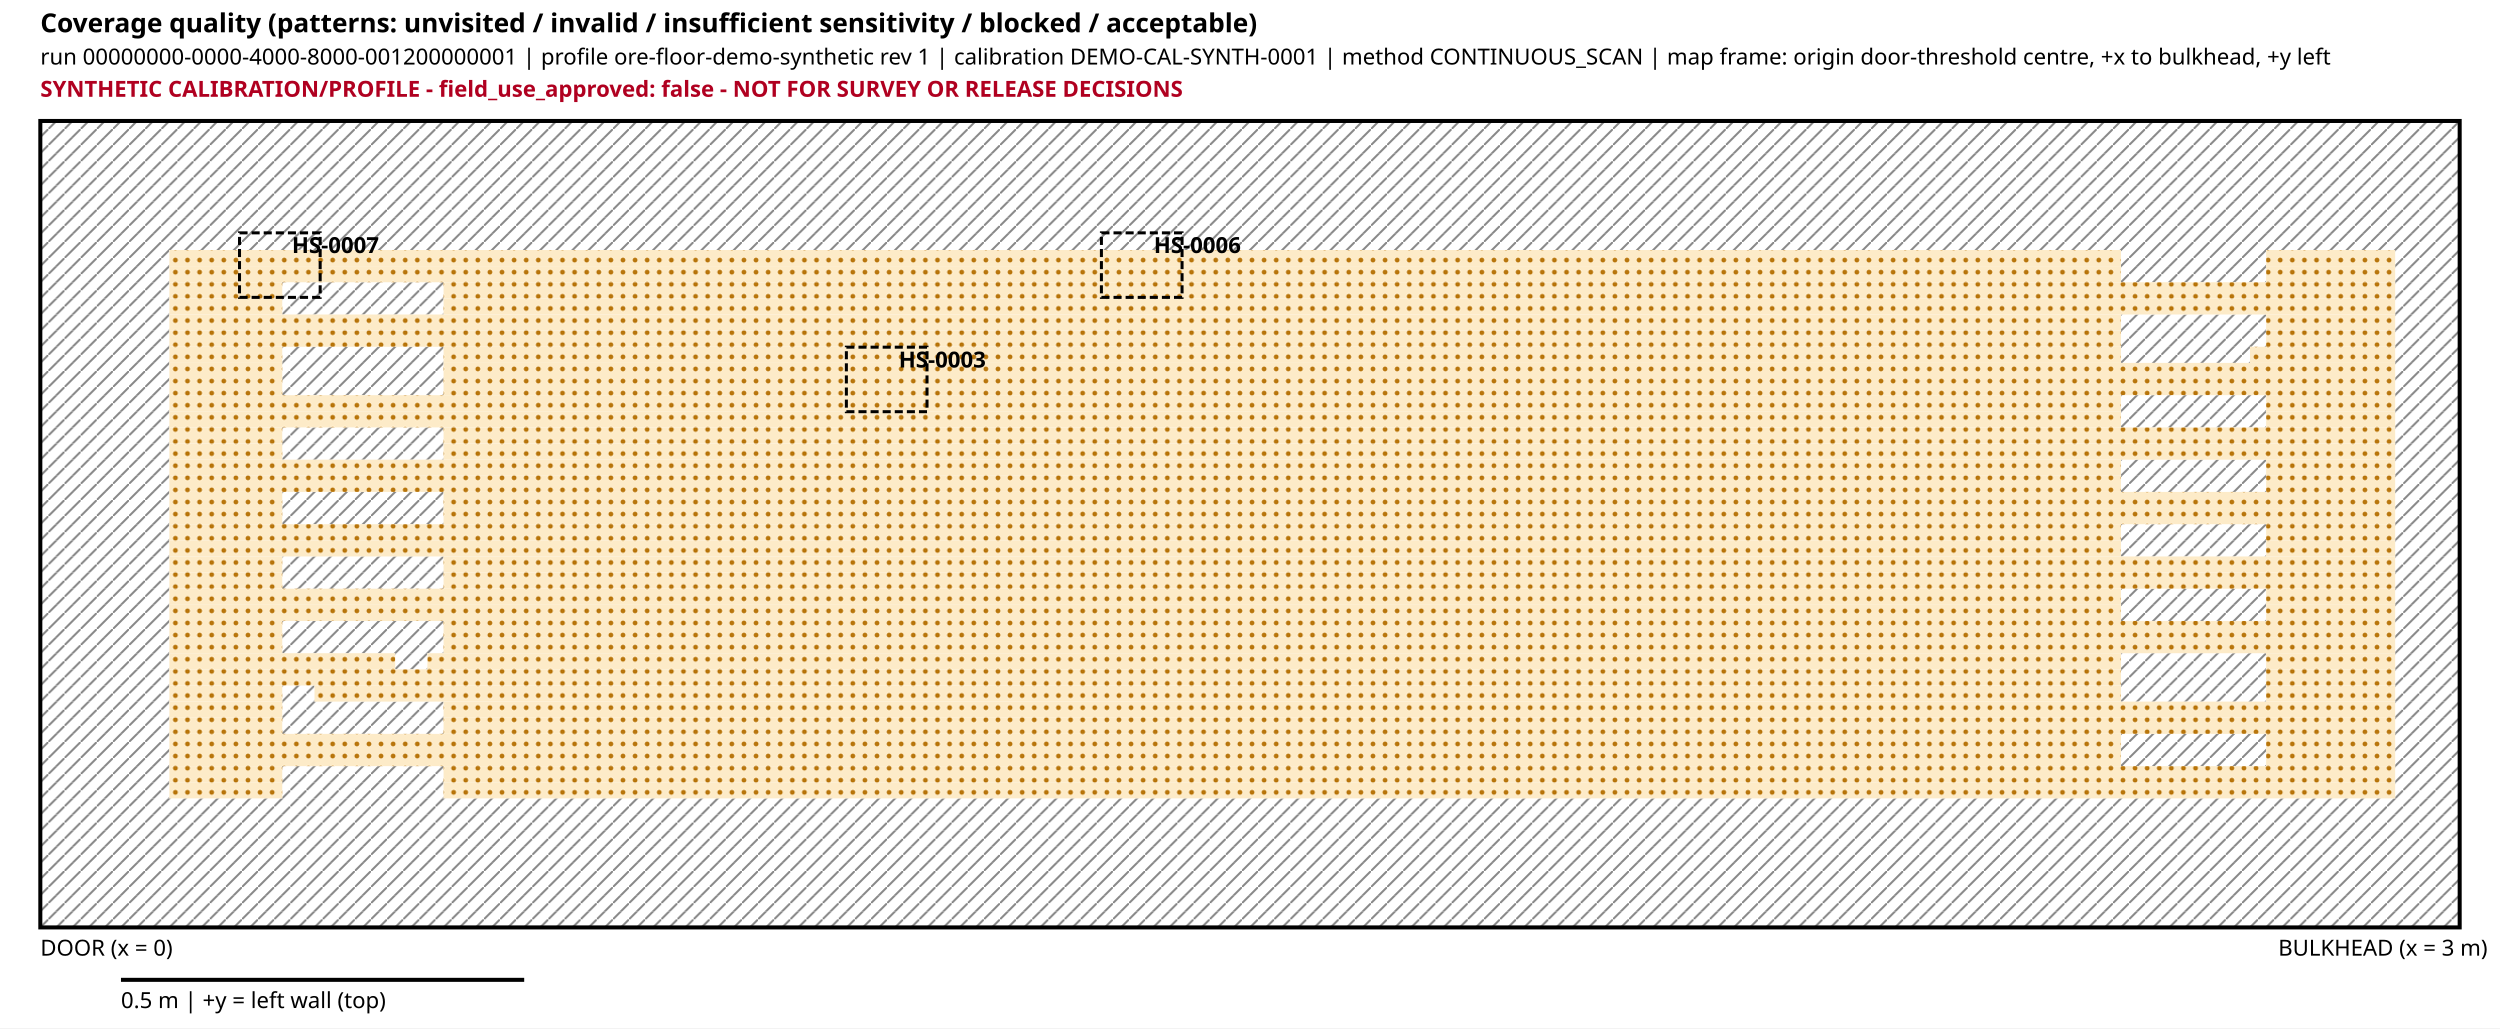
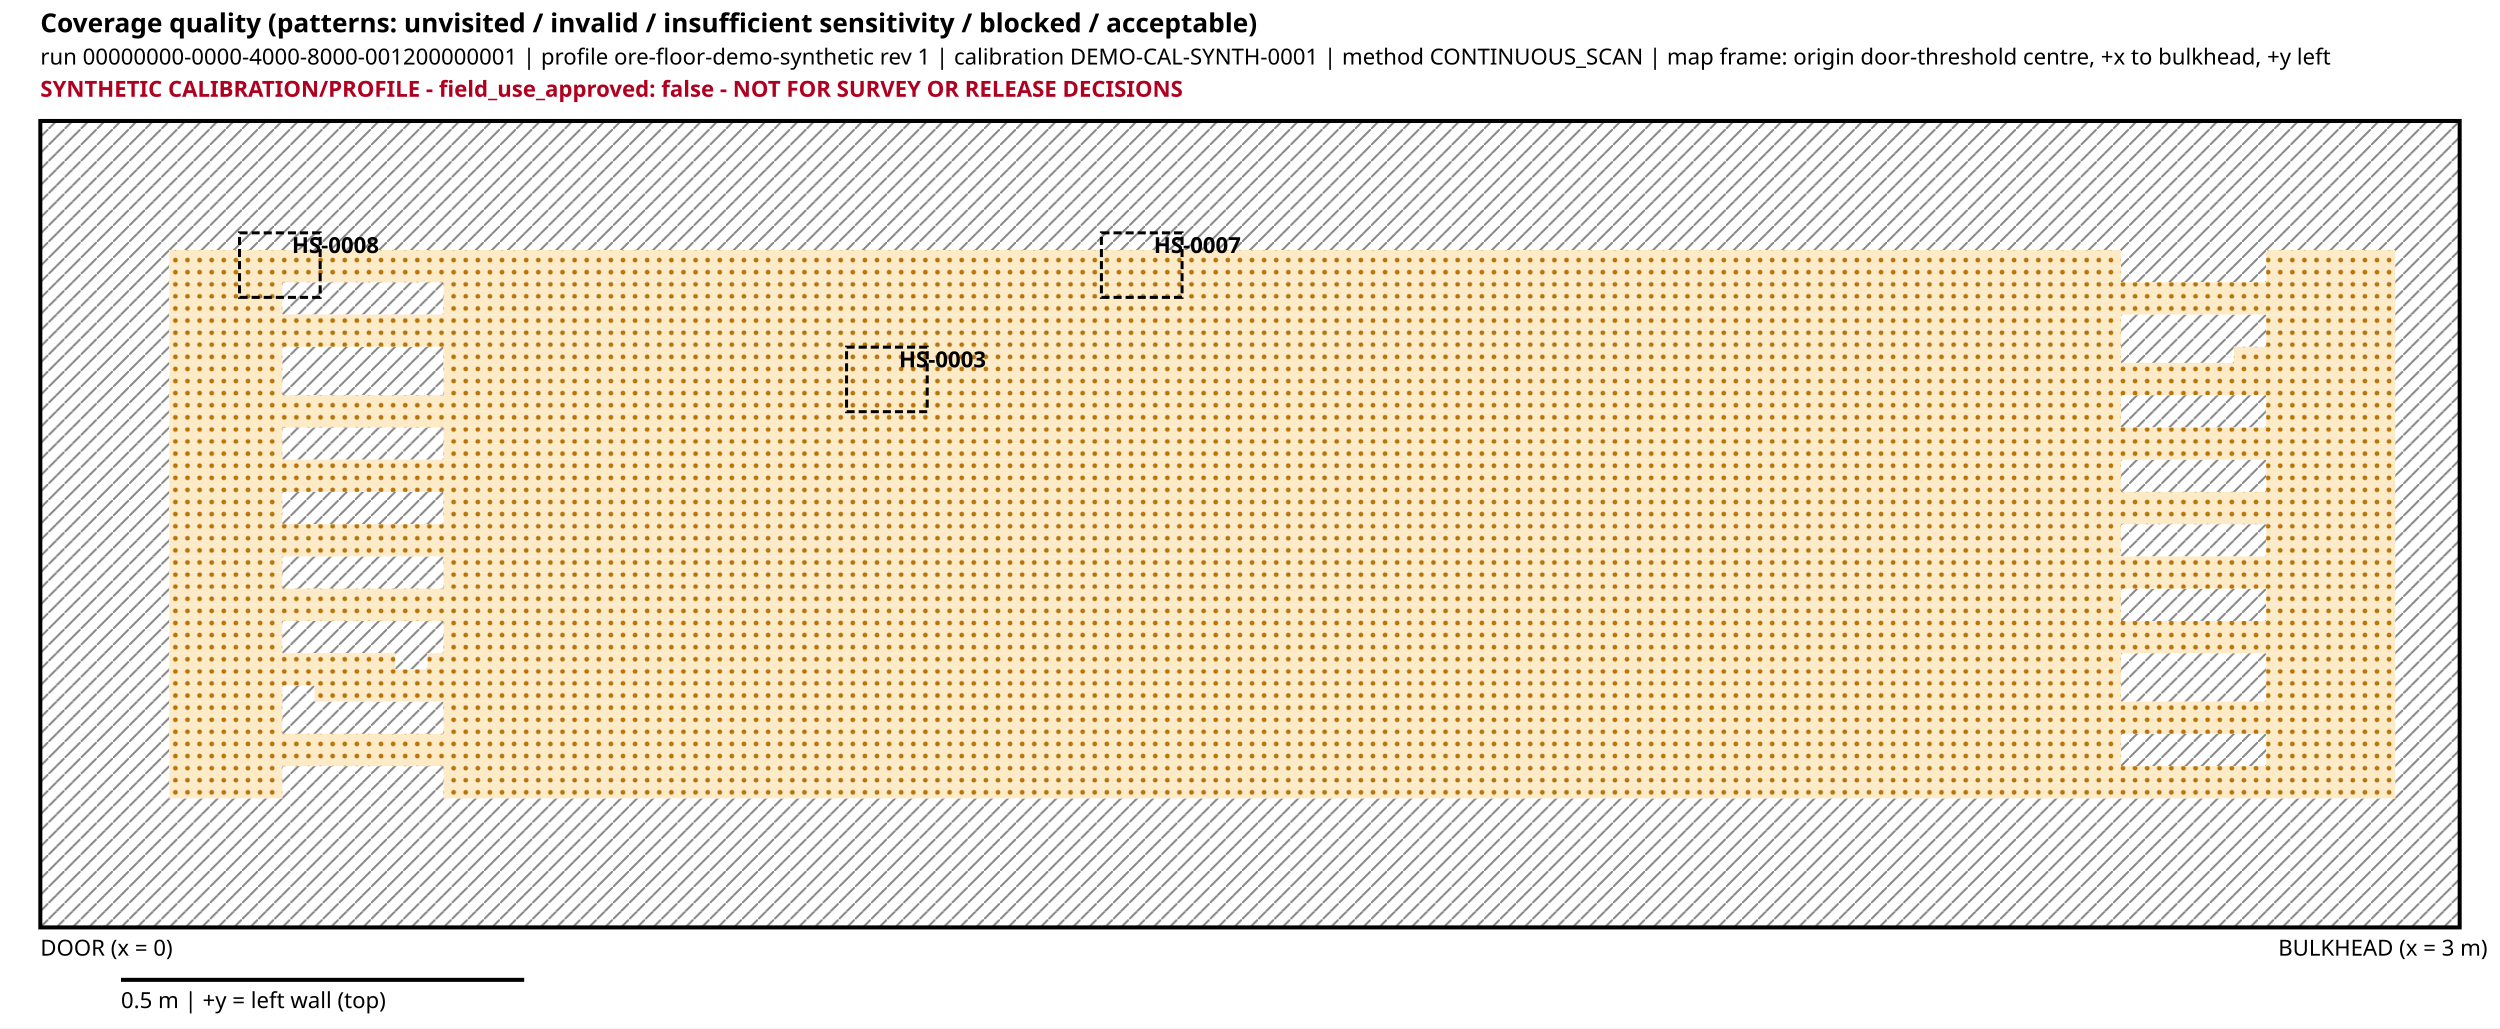
<svg xmlns="http://www.w3.org/2000/svg" width="1240" height="510" viewBox="0 0 1240 510" font-family="sans-serif" font-size="11">
  <defs>
    <pattern id="p-UNVISITED" width="8" height="8" patternUnits="userSpaceOnUse">
      <rect width="8" height="8" fill="#fff" />
      <path d="M0 8L8 0" stroke="#888" stroke-width="1" />
    </pattern>
    <pattern id="p-INVALID_DATA" width="8" height="8" patternUnits="userSpaceOnUse">
      <rect width="8" height="8" fill="#f6d5d5" />
      <path d="M0 0L8 8M0 8L8 0" stroke="#c83c3c" stroke-width="1" />
    </pattern>
    <pattern id="p-INSUFFICIENT_SENSITIVITY" width="6" height="6" patternUnits="userSpaceOnUse">
      <rect width="6" height="6" fill="#fdebc8" />
      <circle cx="3" cy="3" r="1.2" fill="#b9770e" />
    </pattern>
    <pattern id="p-BLOCKED" width="8" height="8" patternUnits="userSpaceOnUse">
      <rect width="8" height="8" fill="#e4dcf0" />
      <path d="M0 4H8" stroke="#785aa0" stroke-width="2" />
    </pattern>
    <pattern id="p-EXCLUDED" width="8" height="8" patternUnits="userSpaceOnUse">
      <rect width="8" height="8" fill="#5a5a5a" />
    </pattern>
    <pattern id="p-ACCEPTABLE" width="8" height="8" patternUnits="userSpaceOnUse">
      <rect width="8" height="8" fill="#2e8b57" />
    </pattern>
  </defs>
  <rect width="1240" height="510" fill="#fff" />
  <text x="20" y="16" font-size="13" font-weight="bold">Coverage quality (patterns: unvisited / invalid / insufficient sensitivity / blocked / acceptable)</text>
  <text x="20" y="32">run 00000000-0000-4000-8000-001200000001 | profile ore-floor-demo-synthetic rev 1 | calibration DEMO-CAL-SYNTH-0001 | method CONTINUOUS_SCAN | map frame: origin door-threshold centre, +x to bulkhead, +y left</text>
  <text x="20" y="48" fill="#b00020" font-weight="bold">SYNTHETIC CALIBRATION/PROFILE - field_use_approved: false - NOT FOR SURVEY OR RELEASE DECISIONS</text>
  <rect x="20.0" y="452.0" width="1200.0" height="8.0" fill="url(#p-UNVISITED)" />
  <rect x="20.0" y="444.0" width="1200.0" height="8.0" fill="url(#p-UNVISITED)" />
  <rect x="20.0" y="436.0" width="1200.0" height="8.0" fill="url(#p-UNVISITED)" />
  <rect x="20.0" y="428.0" width="1200.0" height="8.0" fill="url(#p-UNVISITED)" />
  <rect x="20.0" y="420.0" width="1200.0" height="8.0" fill="url(#p-UNVISITED)" />
  <rect x="20.0" y="412.0" width="1200.0" height="8.0" fill="url(#p-UNVISITED)" />
  <rect x="20.0" y="404.0" width="1200.0" height="8.0" fill="url(#p-UNVISITED)" />
  <rect x="20.0" y="396.0" width="1200.0" height="8.0" fill="url(#p-UNVISITED)" />
  <rect x="20.0" y="388.0" width="64.0" height="8.0" fill="url(#p-UNVISITED)" />
  <rect x="140.0" y="388.0" width="80.0" height="8.0" fill="url(#p-UNVISITED)" />
  <rect x="1188.0" y="388.0" width="32.0" height="8.0" fill="url(#p-UNVISITED)" />
  <rect x="20.0" y="380.0" width="64.0" height="8.0" fill="url(#p-UNVISITED)" />
  <rect x="140.0" y="380.0" width="80.0" height="8.0" fill="url(#p-UNVISITED)" />
  <rect x="1188.0" y="380.0" width="32.0" height="8.0" fill="url(#p-UNVISITED)" />
  <rect x="20.0" y="372.0" width="64.0" height="8.0" fill="url(#p-UNVISITED)" />
  <rect x="1052.0" y="372.0" width="72.0" height="8.0" fill="url(#p-UNVISITED)" />
  <rect x="1188.0" y="372.0" width="32.0" height="8.0" fill="url(#p-UNVISITED)" />
  <rect x="20.0" y="364.0" width="64.0" height="8.0" fill="url(#p-UNVISITED)" />
  <rect x="1052.0" y="364.0" width="72.0" height="8.0" fill="url(#p-UNVISITED)" />
  <rect x="1188.0" y="364.0" width="32.0" height="8.0" fill="url(#p-UNVISITED)" />
  <rect x="20.0" y="356.0" width="64.0" height="8.0" fill="url(#p-UNVISITED)" />
  <rect x="140.0" y="356.0" width="80.0" height="8.0" fill="url(#p-UNVISITED)" />
  <rect x="1188.0" y="356.0" width="32.0" height="8.0" fill="url(#p-UNVISITED)" />
  <rect x="20.0" y="348.0" width="64.0" height="8.0" fill="url(#p-UNVISITED)" />
  <rect x="140.0" y="348.0" width="80.0" height="8.0" fill="url(#p-UNVISITED)" />
  <rect x="1188.0" y="348.0" width="32.0" height="8.0" fill="url(#p-UNVISITED)" />
  <rect x="20.0" y="340.0" width="64.0" height="8.0" fill="url(#p-UNVISITED)" />
  <rect x="140.0" y="340.0" width="16.0" height="8.0" fill="url(#p-UNVISITED)" />
  <rect x="1052.0" y="340.0" width="72.0" height="8.0" fill="url(#p-UNVISITED)" />
  <rect x="1188.0" y="340.0" width="32.0" height="8.0" fill="url(#p-UNVISITED)" />
  <rect x="20.0" y="332.0" width="64.0" height="8.0" fill="url(#p-UNVISITED)" />
  <rect x="1052.0" y="332.0" width="72.0" height="8.0" fill="url(#p-UNVISITED)" />
  <rect x="1188.0" y="332.0" width="32.0" height="8.0" fill="url(#p-UNVISITED)" />
  <rect x="20.0" y="324.0" width="64.0" height="8.0" fill="url(#p-UNVISITED)" />
  <rect x="196.0" y="324.0" width="16.0" height="8.0" fill="url(#p-UNVISITED)" />
  <rect x="1052.0" y="324.0" width="72.0" height="8.0" fill="url(#p-UNVISITED)" />
  <rect x="1188.0" y="324.0" width="32.0" height="8.0" fill="url(#p-UNVISITED)" />
  <rect x="20.0" y="316.0" width="64.0" height="8.0" fill="url(#p-UNVISITED)" />
  <rect x="140.0" y="316.0" width="80.0" height="8.0" fill="url(#p-UNVISITED)" />
  <rect x="1188.0" y="316.0" width="32.0" height="8.0" fill="url(#p-UNVISITED)" />
  <rect x="20.0" y="308.0" width="64.0" height="8.0" fill="url(#p-UNVISITED)" />
  <rect x="140.0" y="308.0" width="80.0" height="8.0" fill="url(#p-UNVISITED)" />
  <rect x="1188.0" y="308.0" width="32.0" height="8.0" fill="url(#p-UNVISITED)" />
  <rect x="20.0" y="300.0" width="64.0" height="8.0" fill="url(#p-UNVISITED)" />
  <rect x="1052.0" y="300.0" width="72.0" height="8.0" fill="url(#p-UNVISITED)" />
  <rect x="1188.0" y="300.0" width="32.0" height="8.0" fill="url(#p-UNVISITED)" />
  <rect x="20.0" y="292.0" width="64.0" height="8.0" fill="url(#p-UNVISITED)" />
  <rect x="1052.0" y="292.0" width="72.0" height="8.0" fill="url(#p-UNVISITED)" />
  <rect x="1188.0" y="292.0" width="32.0" height="8.0" fill="url(#p-UNVISITED)" />
  <rect x="20.0" y="284.0" width="64.0" height="8.0" fill="url(#p-UNVISITED)" />
  <rect x="140.0" y="284.0" width="80.0" height="8.0" fill="url(#p-UNVISITED)" />
  <rect x="1188.0" y="284.0" width="32.0" height="8.0" fill="url(#p-UNVISITED)" />
  <rect x="20.0" y="276.0" width="64.0" height="8.0" fill="url(#p-UNVISITED)" />
  <rect x="140.0" y="276.0" width="80.0" height="8.0" fill="url(#p-UNVISITED)" />
  <rect x="1188.0" y="276.0" width="32.0" height="8.0" fill="url(#p-UNVISITED)" />
  <rect x="20.0" y="268.0" width="64.0" height="8.0" fill="url(#p-UNVISITED)" />
  <rect x="1052.0" y="268.0" width="72.0" height="8.0" fill="url(#p-UNVISITED)" />
  <rect x="1188.0" y="268.0" width="32.0" height="8.0" fill="url(#p-UNVISITED)" />
  <rect x="20.0" y="260.0" width="64.0" height="8.0" fill="url(#p-UNVISITED)" />
  <rect x="1052.0" y="260.0" width="72.0" height="8.0" fill="url(#p-UNVISITED)" />
  <rect x="1188.0" y="260.0" width="32.0" height="8.0" fill="url(#p-UNVISITED)" />
  <rect x="20.0" y="252.0" width="64.0" height="8.0" fill="url(#p-UNVISITED)" />
  <rect x="140.0" y="252.0" width="80.0" height="8.0" fill="url(#p-UNVISITED)" />
  <rect x="1188.0" y="252.0" width="32.0" height="8.0" fill="url(#p-UNVISITED)" />
  <rect x="20.0" y="244.0" width="64.0" height="8.0" fill="url(#p-UNVISITED)" />
  <rect x="140.0" y="244.0" width="80.0" height="8.0" fill="url(#p-UNVISITED)" />
  <rect x="1188.0" y="244.0" width="32.0" height="8.0" fill="url(#p-UNVISITED)" />
  <rect x="20.0" y="236.0" width="64.0" height="8.0" fill="url(#p-UNVISITED)" />
  <rect x="1052.0" y="236.0" width="72.0" height="8.0" fill="url(#p-UNVISITED)" />
  <rect x="1188.0" y="236.0" width="32.0" height="8.0" fill="url(#p-UNVISITED)" />
  <rect x="20.0" y="228.0" width="64.0" height="8.0" fill="url(#p-UNVISITED)" />
  <rect x="1052.0" y="228.0" width="72.0" height="8.0" fill="url(#p-UNVISITED)" />
  <rect x="1188.0" y="228.0" width="32.0" height="8.0" fill="url(#p-UNVISITED)" />
  <rect x="20.0" y="220.0" width="64.0" height="8.0" fill="url(#p-UNVISITED)" />
  <rect x="140.0" y="220.0" width="80.0" height="8.0" fill="url(#p-UNVISITED)" />
  <rect x="1188.0" y="220.0" width="32.0" height="8.0" fill="url(#p-UNVISITED)" />
  <rect x="20.0" y="212.0" width="64.0" height="8.0" fill="url(#p-UNVISITED)" />
  <rect x="140.0" y="212.0" width="80.0" height="8.0" fill="url(#p-UNVISITED)" />
  <rect x="1188.0" y="212.0" width="32.0" height="8.0" fill="url(#p-UNVISITED)" />
  <rect x="20.0" y="204.0" width="64.0" height="8.0" fill="url(#p-UNVISITED)" />
  <rect x="1052.0" y="204.0" width="72.0" height="8.0" fill="url(#p-UNVISITED)" />
  <rect x="1188.0" y="204.0" width="32.0" height="8.0" fill="url(#p-UNVISITED)" />
  <rect x="20.0" y="196.0" width="64.0" height="8.0" fill="url(#p-UNVISITED)" />
  <rect x="1052.0" y="196.0" width="72.0" height="8.0" fill="url(#p-UNVISITED)" />
  <rect x="1188.0" y="196.0" width="32.0" height="8.0" fill="url(#p-UNVISITED)" />
  <rect x="20.0" y="188.0" width="64.0" height="8.0" fill="url(#p-UNVISITED)" />
  <rect x="140.0" y="188.0" width="80.0" height="8.0" fill="url(#p-UNVISITED)" />
  <rect x="1188.0" y="188.0" width="32.0" height="8.0" fill="url(#p-UNVISITED)" />
  <rect x="20.0" y="180.0" width="64.0" height="8.0" fill="url(#p-UNVISITED)" />
  <rect x="140.0" y="180.0" width="80.0" height="8.0" fill="url(#p-UNVISITED)" />
  <rect x="1188.0" y="180.0" width="32.0" height="8.0" fill="url(#p-UNVISITED)" />
  <rect x="20.0" y="172.0" width="64.0" height="8.0" fill="url(#p-UNVISITED)" />
  <rect x="140.0" y="172.0" width="80.0" height="8.0" fill="url(#p-UNVISITED)" />
-   <rect x="1052.0" y="172.0" width="64.0" height="8.0" fill="url(#p-UNVISITED)" />
+   <rect x="1052.0" y="172.0" width="56.0" height="8.0" fill="url(#p-UNVISITED)" />
  <rect x="1188.0" y="172.0" width="32.0" height="8.0" fill="url(#p-UNVISITED)" />
  <rect x="20.0" y="164.0" width="64.0" height="8.0" fill="url(#p-UNVISITED)" />
  <rect x="1052.0" y="164.0" width="72.0" height="8.0" fill="url(#p-UNVISITED)" />
  <rect x="1188.0" y="164.0" width="32.0" height="8.0" fill="url(#p-UNVISITED)" />
  <rect x="20.0" y="156.0" width="64.0" height="8.0" fill="url(#p-UNVISITED)" />
  <rect x="1052.0" y="156.0" width="72.0" height="8.0" fill="url(#p-UNVISITED)" />
  <rect x="1188.0" y="156.0" width="32.0" height="8.0" fill="url(#p-UNVISITED)" />
  <rect x="20.0" y="148.0" width="64.0" height="8.0" fill="url(#p-UNVISITED)" />
  <rect x="140.0" y="148.0" width="80.0" height="8.0" fill="url(#p-UNVISITED)" />
  <rect x="1188.0" y="148.0" width="32.0" height="8.0" fill="url(#p-UNVISITED)" />
  <rect x="20.0" y="140.0" width="64.0" height="8.0" fill="url(#p-UNVISITED)" />
  <rect x="140.0" y="140.0" width="80.0" height="8.0" fill="url(#p-UNVISITED)" />
  <rect x="1188.0" y="140.0" width="32.0" height="8.0" fill="url(#p-UNVISITED)" />
  <rect x="20.0" y="132.0" width="64.0" height="8.0" fill="url(#p-UNVISITED)" />
  <rect x="1052.0" y="132.0" width="72.0" height="8.0" fill="url(#p-UNVISITED)" />
  <rect x="1188.0" y="132.0" width="32.0" height="8.0" fill="url(#p-UNVISITED)" />
  <rect x="20.0" y="124.0" width="64.0" height="8.0" fill="url(#p-UNVISITED)" />
  <rect x="1052.0" y="124.0" width="72.0" height="8.0" fill="url(#p-UNVISITED)" />
  <rect x="1188.0" y="124.0" width="32.0" height="8.0" fill="url(#p-UNVISITED)" />
  <rect x="20.0" y="116.0" width="1200.0" height="8.0" fill="url(#p-UNVISITED)" />
  <rect x="20.0" y="108.0" width="1200.0" height="8.0" fill="url(#p-UNVISITED)" />
  <rect x="20.0" y="100.0" width="1200.0" height="8.0" fill="url(#p-UNVISITED)" />
  <rect x="20.0" y="92.0" width="1200.0" height="8.0" fill="url(#p-UNVISITED)" />
  <rect x="20.0" y="84.0" width="1200.0" height="8.0" fill="url(#p-UNVISITED)" />
  <rect x="20.0" y="76.0" width="1200.0" height="8.0" fill="url(#p-UNVISITED)" />
  <rect x="20.0" y="68.0" width="1200.0" height="8.0" fill="url(#p-UNVISITED)" />
  <rect x="20.0" y="60.0" width="1200.0" height="8.0" fill="url(#p-UNVISITED)" />
  <rect x="84.0" y="388.0" width="56.0" height="8.0" fill="url(#p-INSUFFICIENT_SENSITIVITY)" />
  <rect x="220.0" y="388.0" width="968.0" height="8.0" fill="url(#p-INSUFFICIENT_SENSITIVITY)" />
  <rect x="84.0" y="380.0" width="56.0" height="8.0" fill="url(#p-INSUFFICIENT_SENSITIVITY)" />
  <rect x="220.0" y="380.0" width="968.0" height="8.0" fill="url(#p-INSUFFICIENT_SENSITIVITY)" />
  <rect x="84.0" y="372.0" width="968.0" height="8.0" fill="url(#p-INSUFFICIENT_SENSITIVITY)" />
  <rect x="1124.0" y="372.0" width="64.0" height="8.0" fill="url(#p-INSUFFICIENT_SENSITIVITY)" />
  <rect x="84.0" y="364.0" width="968.0" height="8.0" fill="url(#p-INSUFFICIENT_SENSITIVITY)" />
  <rect x="1124.0" y="364.0" width="64.0" height="8.0" fill="url(#p-INSUFFICIENT_SENSITIVITY)" />
  <rect x="84.0" y="356.0" width="56.0" height="8.0" fill="url(#p-INSUFFICIENT_SENSITIVITY)" />
  <rect x="220.0" y="356.0" width="968.0" height="8.0" fill="url(#p-INSUFFICIENT_SENSITIVITY)" />
  <rect x="84.0" y="348.0" width="56.0" height="8.0" fill="url(#p-INSUFFICIENT_SENSITIVITY)" />
  <rect x="220.0" y="348.0" width="968.0" height="8.0" fill="url(#p-INSUFFICIENT_SENSITIVITY)" />
  <rect x="84.0" y="340.0" width="56.0" height="8.0" fill="url(#p-INSUFFICIENT_SENSITIVITY)" />
  <rect x="156.0" y="340.0" width="896.0" height="8.0" fill="url(#p-INSUFFICIENT_SENSITIVITY)" />
  <rect x="1124.0" y="340.0" width="64.0" height="8.0" fill="url(#p-INSUFFICIENT_SENSITIVITY)" />
  <rect x="84.0" y="332.0" width="968.0" height="8.0" fill="url(#p-INSUFFICIENT_SENSITIVITY)" />
  <rect x="1124.0" y="332.0" width="64.0" height="8.0" fill="url(#p-INSUFFICIENT_SENSITIVITY)" />
  <rect x="84.0" y="324.0" width="112.0" height="8.0" fill="url(#p-INSUFFICIENT_SENSITIVITY)" />
  <rect x="212.0" y="324.0" width="840.0" height="8.0" fill="url(#p-INSUFFICIENT_SENSITIVITY)" />
  <rect x="1124.0" y="324.0" width="64.0" height="8.0" fill="url(#p-INSUFFICIENT_SENSITIVITY)" />
  <rect x="84.0" y="316.0" width="56.0" height="8.0" fill="url(#p-INSUFFICIENT_SENSITIVITY)" />
  <rect x="220.0" y="316.0" width="968.0" height="8.0" fill="url(#p-INSUFFICIENT_SENSITIVITY)" />
  <rect x="84.0" y="308.0" width="56.0" height="8.0" fill="url(#p-INSUFFICIENT_SENSITIVITY)" />
  <rect x="220.0" y="308.0" width="968.0" height="8.0" fill="url(#p-INSUFFICIENT_SENSITIVITY)" />
  <rect x="84.0" y="300.0" width="968.0" height="8.0" fill="url(#p-INSUFFICIENT_SENSITIVITY)" />
  <rect x="1124.0" y="300.0" width="64.0" height="8.0" fill="url(#p-INSUFFICIENT_SENSITIVITY)" />
  <rect x="84.0" y="292.0" width="968.0" height="8.0" fill="url(#p-INSUFFICIENT_SENSITIVITY)" />
  <rect x="1124.0" y="292.0" width="64.0" height="8.0" fill="url(#p-INSUFFICIENT_SENSITIVITY)" />
  <rect x="84.0" y="284.0" width="56.0" height="8.0" fill="url(#p-INSUFFICIENT_SENSITIVITY)" />
  <rect x="220.0" y="284.0" width="968.0" height="8.0" fill="url(#p-INSUFFICIENT_SENSITIVITY)" />
  <rect x="84.0" y="276.0" width="56.0" height="8.0" fill="url(#p-INSUFFICIENT_SENSITIVITY)" />
  <rect x="220.0" y="276.0" width="968.0" height="8.0" fill="url(#p-INSUFFICIENT_SENSITIVITY)" />
  <rect x="84.0" y="268.0" width="968.0" height="8.0" fill="url(#p-INSUFFICIENT_SENSITIVITY)" />
  <rect x="1124.0" y="268.0" width="64.0" height="8.0" fill="url(#p-INSUFFICIENT_SENSITIVITY)" />
  <rect x="84.0" y="260.0" width="968.0" height="8.0" fill="url(#p-INSUFFICIENT_SENSITIVITY)" />
  <rect x="1124.0" y="260.0" width="64.0" height="8.0" fill="url(#p-INSUFFICIENT_SENSITIVITY)" />
  <rect x="84.0" y="252.0" width="56.0" height="8.0" fill="url(#p-INSUFFICIENT_SENSITIVITY)" />
  <rect x="220.0" y="252.0" width="968.0" height="8.0" fill="url(#p-INSUFFICIENT_SENSITIVITY)" />
  <rect x="84.0" y="244.0" width="56.0" height="8.0" fill="url(#p-INSUFFICIENT_SENSITIVITY)" />
  <rect x="220.0" y="244.0" width="968.0" height="8.0" fill="url(#p-INSUFFICIENT_SENSITIVITY)" />
  <rect x="84.0" y="236.0" width="968.0" height="8.0" fill="url(#p-INSUFFICIENT_SENSITIVITY)" />
  <rect x="1124.0" y="236.0" width="64.0" height="8.0" fill="url(#p-INSUFFICIENT_SENSITIVITY)" />
  <rect x="84.0" y="228.0" width="968.0" height="8.0" fill="url(#p-INSUFFICIENT_SENSITIVITY)" />
  <rect x="1124.0" y="228.0" width="64.0" height="8.0" fill="url(#p-INSUFFICIENT_SENSITIVITY)" />
  <rect x="84.0" y="220.0" width="56.0" height="8.0" fill="url(#p-INSUFFICIENT_SENSITIVITY)" />
  <rect x="220.0" y="220.0" width="968.0" height="8.0" fill="url(#p-INSUFFICIENT_SENSITIVITY)" />
  <rect x="84.0" y="212.0" width="56.0" height="8.0" fill="url(#p-INSUFFICIENT_SENSITIVITY)" />
  <rect x="220.0" y="212.0" width="968.0" height="8.0" fill="url(#p-INSUFFICIENT_SENSITIVITY)" />
  <rect x="84.0" y="204.0" width="968.0" height="8.0" fill="url(#p-INSUFFICIENT_SENSITIVITY)" />
  <rect x="1124.0" y="204.0" width="64.0" height="8.0" fill="url(#p-INSUFFICIENT_SENSITIVITY)" />
  <rect x="84.0" y="196.0" width="968.0" height="8.0" fill="url(#p-INSUFFICIENT_SENSITIVITY)" />
  <rect x="1124.0" y="196.0" width="64.0" height="8.0" fill="url(#p-INSUFFICIENT_SENSITIVITY)" />
  <rect x="84.0" y="188.0" width="56.0" height="8.0" fill="url(#p-INSUFFICIENT_SENSITIVITY)" />
  <rect x="220.0" y="188.0" width="968.0" height="8.0" fill="url(#p-INSUFFICIENT_SENSITIVITY)" />
  <rect x="84.0" y="180.0" width="56.0" height="8.0" fill="url(#p-INSUFFICIENT_SENSITIVITY)" />
  <rect x="220.0" y="180.0" width="968.0" height="8.0" fill="url(#p-INSUFFICIENT_SENSITIVITY)" />
  <rect x="84.0" y="172.0" width="56.0" height="8.0" fill="url(#p-INSUFFICIENT_SENSITIVITY)" />
  <rect x="220.0" y="172.0" width="832.0" height="8.0" fill="url(#p-INSUFFICIENT_SENSITIVITY)" />
-   <rect x="1116.0" y="172.0" width="72.0" height="8.0" fill="url(#p-INSUFFICIENT_SENSITIVITY)" />
+   <rect x="1108.0" y="172.0" width="80.0" height="8.0" fill="url(#p-INSUFFICIENT_SENSITIVITY)" />
  <rect x="84.0" y="164.0" width="968.0" height="8.0" fill="url(#p-INSUFFICIENT_SENSITIVITY)" />
  <rect x="1124.0" y="164.0" width="64.0" height="8.0" fill="url(#p-INSUFFICIENT_SENSITIVITY)" />
  <rect x="84.0" y="156.0" width="968.0" height="8.0" fill="url(#p-INSUFFICIENT_SENSITIVITY)" />
  <rect x="1124.0" y="156.0" width="64.0" height="8.0" fill="url(#p-INSUFFICIENT_SENSITIVITY)" />
  <rect x="84.0" y="148.0" width="56.0" height="8.0" fill="url(#p-INSUFFICIENT_SENSITIVITY)" />
  <rect x="220.0" y="148.0" width="968.0" height="8.0" fill="url(#p-INSUFFICIENT_SENSITIVITY)" />
  <rect x="84.0" y="140.0" width="56.0" height="8.0" fill="url(#p-INSUFFICIENT_SENSITIVITY)" />
  <rect x="220.0" y="140.0" width="968.0" height="8.0" fill="url(#p-INSUFFICIENT_SENSITIVITY)" />
  <rect x="84.0" y="132.0" width="968.0" height="8.0" fill="url(#p-INSUFFICIENT_SENSITIVITY)" />
  <rect x="1124.0" y="132.0" width="64.0" height="8.0" fill="url(#p-INSUFFICIENT_SENSITIVITY)" />
  <rect x="84.0" y="124.0" width="968.0" height="8.0" fill="url(#p-INSUFFICIENT_SENSITIVITY)" />
  <rect x="1124.0" y="124.0" width="64.0" height="8.0" fill="url(#p-INSUFFICIENT_SENSITIVITY)" />
  <rect x="20.0" y="60.0" width="1200.0" height="400.0" fill="none" stroke="#000" stroke-width="2" />
  <text x="20.0" y="474.0">DOOR (x = 0)</text>
  <text x="1130.0" y="474.0">BULKHEAD (x = 3 m)</text>
  <line x1="60.0" y1="486.0" x2="260.0" y2="486.0" stroke="#000" stroke-width="2" />
  <text x="60.0" y="500.0">0.5 m | +y = left wall (top)</text>
-   <polygon points="459.8,172.2 419.8,172.2 419.8,204.2 459.8,204.2" fill="none" stroke="#000" stroke-width="1.5" stroke-dasharray="4 2" />
-   <text x="445.8" y="182.3" font-weight="bold">HS-0003</text>
+   <polygon points="459.9,172.2 419.9,172.2 419.9,204.2 459.9,204.2" fill="none" stroke="#000" stroke-width="1.5" stroke-dasharray="4 2" />
+   <text x="445.9" y="182.2" font-weight="bold">HS-0003</text>
  <polygon points="586.3,115.5 546.3,115.5 546.3,147.5 586.3,147.5" fill="none" stroke="#000" stroke-width="1.5" stroke-dasharray="4 2" />
-   <text x="572.3" y="125.5" font-weight="bold">HS-0006</text>
+   <text x="572.3" y="125.5" font-weight="bold">HS-0007</text>
  <polygon points="158.8,115.5 118.8,115.5 118.8,147.5 158.8,147.5" fill="none" stroke="#000" stroke-width="1.5" stroke-dasharray="4 2" />
-   <text x="144.8" y="125.5" font-weight="bold">HS-0007</text>
+   <text x="144.8" y="125.5" font-weight="bold">HS-0008</text>
</svg>
